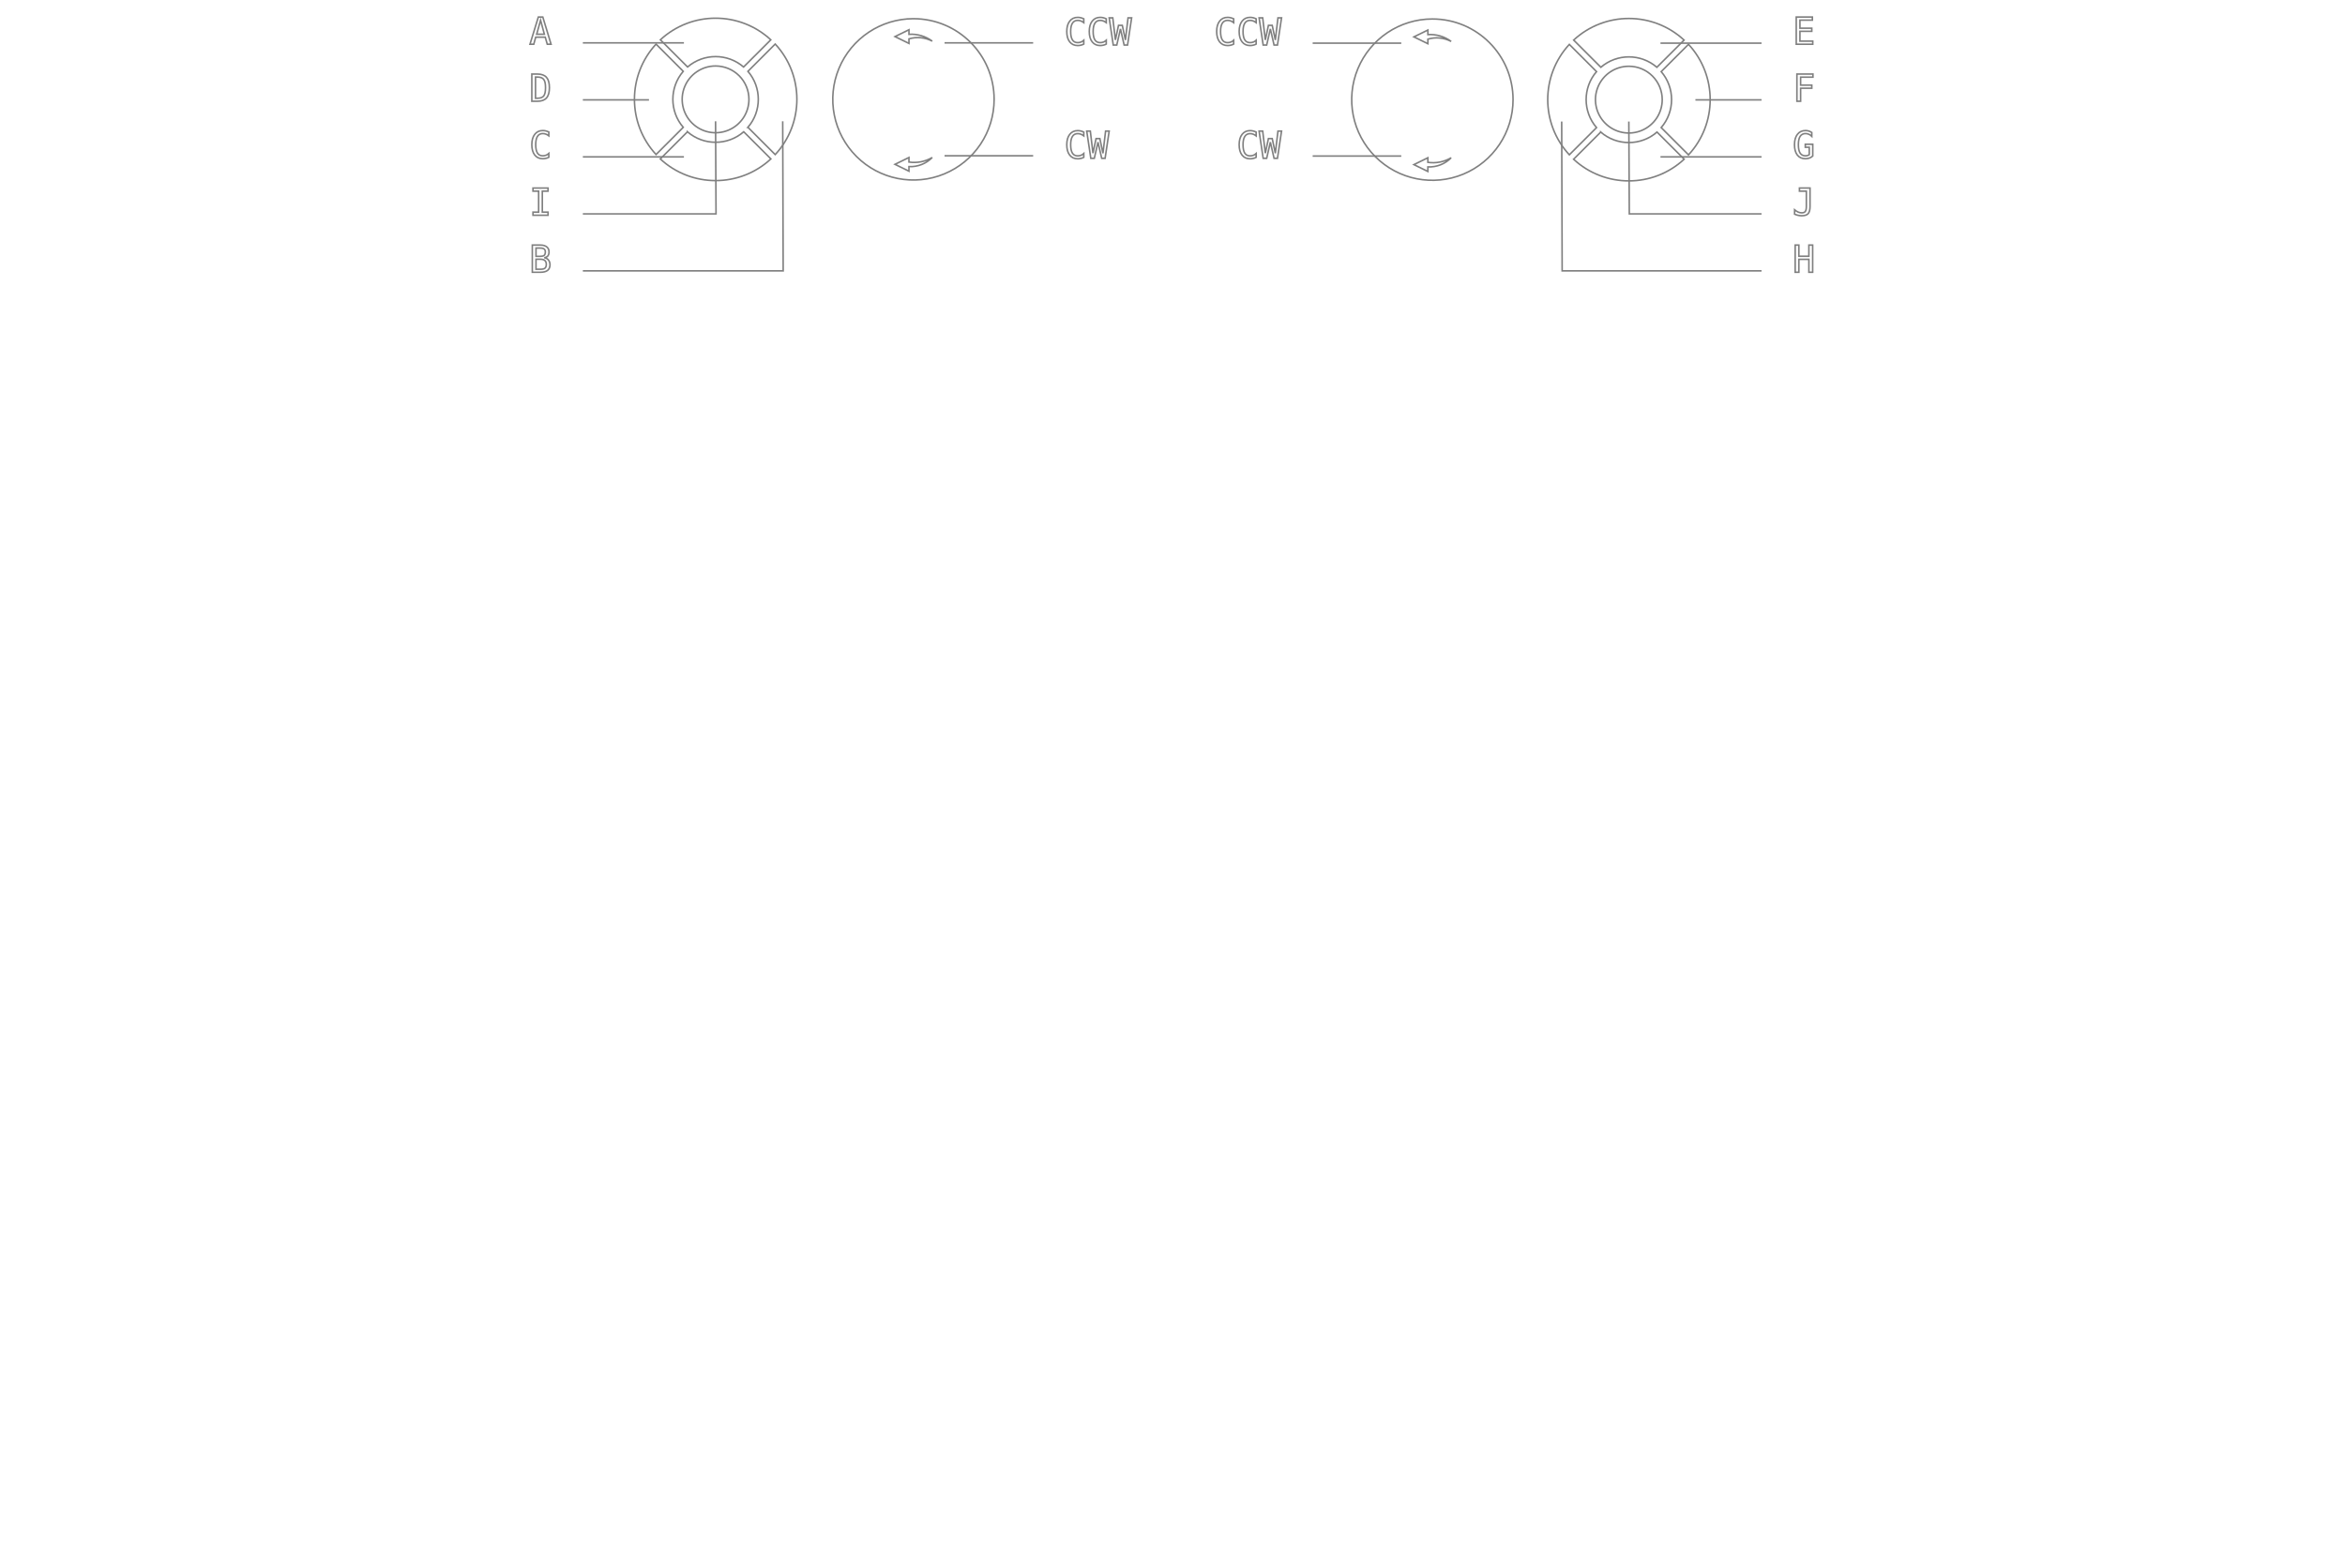
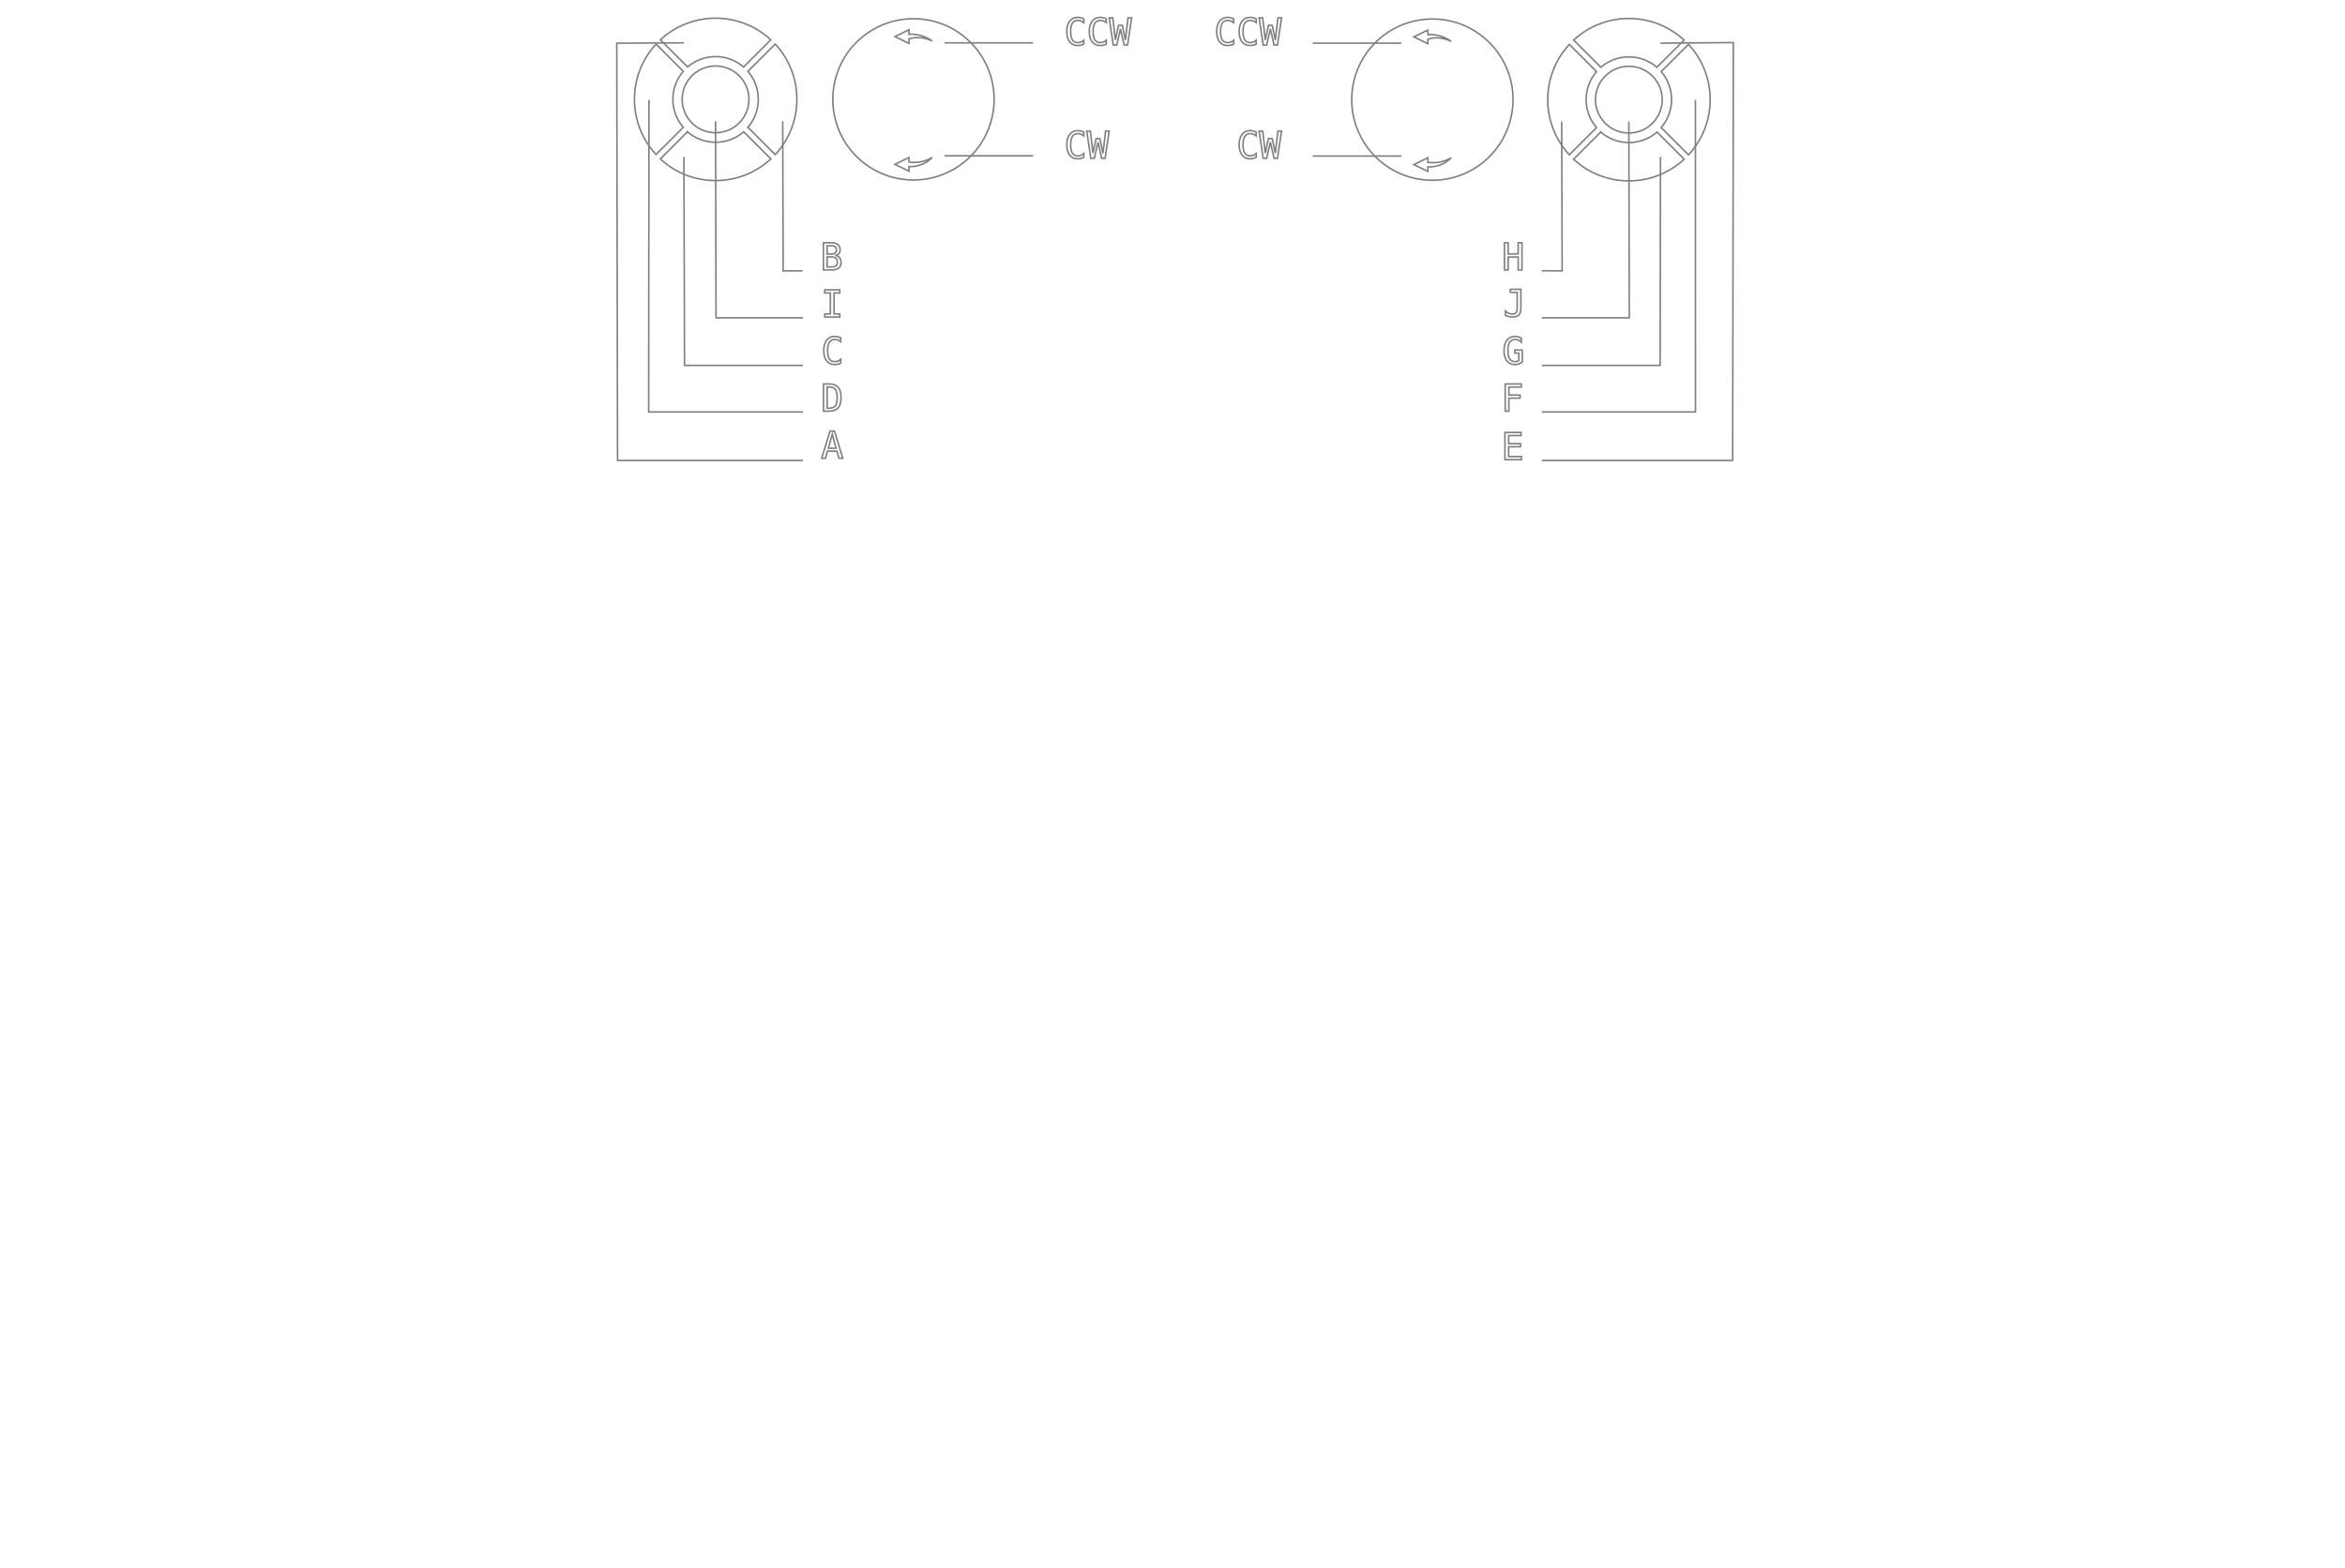
<svg xmlns="http://www.w3.org/2000/svg" width="377mm" height="252mm" viewBox="0 0 377 252" version="1.1" id="intuos-pro-l-ptk870" style="fill:none;stroke:#7f7f7f;stroke-width:0.25;font-size:6;font-family:monospace">
-   <g id="g1">
-     <path id="ButtonA" class="Button A" d="M 123.918 6.4 C 118.908 1.769 111.18 1.768 106.168 6.397 L 110.541 10.77 C 113.131 8.546 116.957 8.547 119.546 10.773 Z" />
-     <path id="LeaderA" class="Leader A" d="M 93.705 6.893 L 109.952 6.893" />
-     <text id="LabelA" class="Label A" x="88.705" y="7.112" style="text-anchor:end;">A</text>
-   </g>
-   <g id="g2">
-     <path id="ButtonB" class="Button B" d="M 120.243 20.472 L 124.629 24.859 C 129.276 19.844 129.277 12.097 124.63 7.082 L 120.242 11.47 C 122.466 14.059 122.466 17.883 120.242 20.472 Z" />
-     <path id="LeaderB" class="Leader B" d="M 93.705 43.56 L 125.909 43.56 L 125.835 19.5" />
-     <text id="LabelB" class="Label B" x="88.705" y="43.78" style="text-anchor:end;">B</text>
-   </g>
-   <g id="g3">
-     <path id="ButtonC" class="Button C" d="M 110.519 21.193 L 106.154 25.558 C 111.17 30.205 118.918 30.203 123.932 25.555 L 119.568 21.19 C 116.972 23.441 113.116 23.442 110.519 21.192 Z" />
-     <path id="LeaderC" class="Leader C" d="M 93.705 25.226 L 109.952 25.226" />
-     <text id="LabelC" class="Label C" x="88.705" y="25.446" style="text-anchor:end;">C</text>
-   </g>
-   <g id="g4">
-     <path id="ButtonD" class="Button D" d="M 109.844 11.467 L 105.472 7.095 C 100.841 12.106 100.841 19.835 105.472 24.846 L 109.844 20.475 C 107.618 17.885 107.618 14.057 109.844 11.467 Z" />
-     <path id="LeaderD" class="Leader D" d="M 93.705 16.06 L 104.335 16.06" />
-     <text id="LabelD" class="Label D" x="88.705" y="16.279" style="text-anchor:end;">D</text>
-   </g>
-   <g id="g5">
-     <path id="ButtonI" class="Button I ModeSwitch" d="M 115.039 10.61 C 112.868 10.61 110.911 11.918 110.08 13.924 C 109.25 15.929 109.709 18.238 111.244 19.773 C 112.779 21.308 115.088 21.767 117.093 20.936 C 119.099 20.106 120.407 18.148 120.407 15.978 C 120.407 14.554 119.841 13.189 118.835 12.182 C 117.828 11.176 116.463 10.61 115.039 10.61 Z" />
-     <path id="LeaderI" class="Leader I ModeSwitch" d="M 93.705 34.393 L 115.113 34.393 L 115.039 19.5" />
-     <text id="LabelI" class="Label I ModeSwitch" x="88.705" y="34.613" style="text-anchor:end;">I</text>
-   </g>
+   <defs id="defs1" />
+   <path id="ButtonA" class="Button A" d="m 123.918,6.4 c -5.01,-4.631 -12.738,-4.632 -17.75,-0.003 l 4.373,4.372 c 2.59,-2.224 6.416,-2.223 9.005,0.003 z" />
+   <path id="LeaderA" class="Leader A" d="m 129.096,74.037 -29.816,0 L 99.157,6.944 109.952,6.893" />
+   <text id="LabelA" class="Label A" x="135.606" y="73.688" style="text-anchor:end">A</text>
+   <path id="ButtonB" class="Button B" d="m 120.243,20.472 4.386,4.387 c 4.647,-5.014 4.648,-12.762 10e-4,-17.777 l -4.388,4.388 c 2.224,2.589 2.224,6.413 0,9.002 z" />
+   <path id="LeaderB" class="Leader B" d="m 129.023,43.56 -3.114,0 L 125.835,19.5" />
+   <text id="LabelB" class="Label B" x="135.503" y="43.411" style="text-anchor:end">B</text>
+   <path id="ButtonC" class="Button C" d="m 110.519,21.193 -4.365,4.365 c 5.016,4.647 12.764,4.645 17.778,-0.003 l -4.364,-4.365 c -2.596,2.251 -6.452,2.251 -9.049,0.002 z" />
+   <path id="LeaderC" class="Leader C" d="M 129.096,58.756 H 110.048 L 109.952,25.226" />
+   <text id="LabelC" class="Label C" x="135.636" y="58.546" style="text-anchor:end">C</text>
+   <path id="ButtonD" class="Button D" d="m 109.844,11.467 -4.372,-4.372 c -4.631,5.011 -4.631,12.74 0,17.751 l 4.372,-4.371 c -2.226,-2.59 -2.226,-6.418 0,-9.008 z" />
+   <path id="LeaderD" class="Leader D" d="M 129.096,66.243 H 104.286 L 104.335,16.06" />
+   <text id="LabelD" class="Label D" x="135.591" y="66.118" style="text-anchor:end">D</text>
+   <path id="ButtonI" class="Button I ModeSwitch" d="m 115.039,10.61 c -2.171,0 -4.128,1.308 -4.959,3.313 -0.83,2.006 -0.371,4.314 1.164,5.849 1.535,1.535 3.844,1.994 5.849,1.163 2.006,-0.831 3.314,-2.788 3.314,-4.959 0,-1.424 -0.566,-2.789 -1.572,-3.795 -1.007,-1.007 -2.372,-1.572 -3.796,-1.572 z" />
+   <path id="LeaderI" class="Leader I ModeSwitch" d="M 129.096,51.105 H 115.113 L 115.039,19.5" />
+   <text id="LabelI" class="Label I ModeSwitch" x="135.608" y="50.98" style="text-anchor:end">I</text>
  <g id="g7">
    <path id="DialCCW" class="DialCCW Button" d="M 143.885 5.883 L 146.132 4.783 L 146.132 5.517 C 147.475 5.432 148.804 5.823 149.877 6.617 C 148.73 6.008 147.38 5.876 146.132 6.25 L 146.132 6.984 Z" />
    <path id="LeaderDialCCW" class="DialCCW Dial Leader" d="M 151.853 6.893 L 166.099 6.893" />
    <text id="LabelDialCCW" class="DialCCW Dial Label" x="171.099" y="7.245" style="text-anchor:start;">CCW</text>
    <path id="DialCW" class="DialCW Button" d="M 143.883 26.425 L 146.13 25.325 L 146.13 26.059 C 147.428 26.25 148.753 25.991 149.875 25.325 C 148.902 26.322 147.537 26.857 146.13 26.792 L 146.13 27.526 Z" />
    <path id="LeaderDialCW" class="DialCW Dial Leader" d="M 151.853 25.048 L 166.099 25.048" />
    <text id="LabelDialCW" class="DialCW Dial Label" x="171.099" y="25.457" style="text-anchor:start;">CW</text>
    <path id="Dial" class="Dial TouchDial" d="M 146.854 3.008 C 141.607 3.008 136.878 6.168 134.87 11.014 C 132.863 15.861 133.972 21.439 137.682 25.149 C 141.391 28.858 146.97 29.968 151.817 27.96 C 156.664 25.953 159.824 21.223 159.824 15.977 C 159.824 8.814 154.017 3.008 146.854 3.008 Z" />
  </g>
-   <g id="g11">
-     <path id="ButtonE" class="Button E" d="M 270.744 6.446 C 265.734 1.815 258.006 1.814 252.994 6.443 L 257.367 10.816 C 259.957 8.592 263.783 8.593 266.372 10.819 Z" />
-     <path id="LeaderE" class="Leader E" d="M 283.198 6.939 L 266.952 6.939" />
-     <text id="LabelE" class="Label E" x="288.198" y="7.112" style="text-anchor:start;">E</text>
-   </g>
-   <g id="g12">
-     <path id="ButtonF" class="Button F" d="M 267.068 20.518 L 271.455 24.904 C 276.102 19.89 276.103 12.142 271.456 7.127 L 267.068 11.515 C 269.291 14.104 269.291 17.929 267.068 20.518 Z" />
-     <path id="LeaderF" class="Leader F" d="M 283.198 16.06 L 272.569 16.06" />
-     <text id="LabelF" class="Label F" x="288.198" y="16.279" style="text-anchor:start;">F</text>
-   </g>
-   <g id="g13">
-     <path id="ButtonG" class="Button G" d="M 257.345 21.239 L 252.98 25.604 C 257.996 30.251 265.744 30.249 270.758 25.601 L 266.394 21.236 C 263.797 23.487 259.942 23.487 257.345 21.238 Z" />
-     <path id="LeaderG" class="Leader G" d="M 283.198 25.226 L 266.952 25.226" />
-     <text id="LabelG" class="Label G" x="288.198" y="25.446" style="text-anchor:start;">G</text>
-   </g>
-   <g id="g14">
-     <path id="ButtonH" class="Button H" d="M 256.67 11.513 L 252.297 7.14 C 247.667 12.152 247.667 19.881 252.298 24.892 L 256.67 20.52 C 254.443 17.93 254.443 14.103 256.67 11.513 Z" />
-     <path id="LeaderH" class="Leader H" d="M 283.198 43.56 L 251.143 43.56 L 251.069 19.546" />
-     <text id="LabelH" class="Label H" x="288.198" y="43.78" style="text-anchor:start;">H</text>
-   </g>
-   <g id="g15">
-     <path id="ButtonJ" class="Button J ModeSwitch" d="M 261.865 10.656 C 259.694 10.656 257.737 11.963 256.906 13.969 C 256.075 15.975 256.535 18.284 258.07 19.819 C 259.605 21.354 261.914 21.813 263.919 20.982 C 265.925 20.151 267.233 18.194 267.233 16.023 C 267.233 14.6 266.667 13.235 265.661 12.228 C 264.654 11.221 263.289 10.656 261.865 10.656 Z" />
-     <path id="LeaderJ" class="Leader J ModeSwitch" d="M 283.198 34.393 L 261.939 34.393 L 261.865 19.546" />
-     <text id="LabelJ" class="Label J ModeSwitch" x="288.198" y="34.613" style="text-anchor:start;">J</text>
-   </g>
+   <path id="ButtonE" class="Button E" d="m 270.744,6.446 c -5.01,-4.631 -12.738,-4.632 -17.75,-0.003 l 4.373,4.372 c 2.59,-2.224 6.416,-2.223 9.005,0.003 z" />
+   <path id="LeaderE" class="Leader E" d="m 247.876,74.037 30.679,0 0.115,-67.186 L 266.952,6.939" />
+   <path id="ButtonF" class="Button F" d="m 267.068,20.518 4.387,4.387 c 4.647,-5.014 4.648,-12.762 0.001,-17.777 l -4.388,4.388 c 2.223,2.589 2.223,6.413 0,9.002 z" />
+   <path id="LeaderF" class="Leader F" d="m 247.876,66.243 24.699,0 -0.006,-50.184" />
+   <path id="ButtonG" class="Button G" d="m 257.345,21.239 -4.365,4.365 c 5.016,4.647 12.764,4.645 17.778,-0.003 l -4.364,-4.365 c -2.597,2.251 -6.452,2.251 -9.049,0.002 z" />
+   <path id="LeaderG" class="Leader G" d="m 247.876,58.756 19.023,0 0.053,-33.53" />
+   <path id="ButtonH" class="Button H" d="m 256.67,11.513 -4.373,-4.372 c -4.63,5.011 -4.63,12.74 0.001,17.751 l 4.372,-4.371 c -2.227,-2.59 -2.227,-6.418 0,-9.008 z" />
+   <path id="LeaderH" class="Leader H" d="M 247.876,43.536 251.143,43.56 251.069,19.546" />
+   <path id="ButtonJ" class="Button J ModeSwitch" d="m 261.865,10.656 c -2.171,0 -4.128,1.308 -4.959,3.313 -0.831,2.006 -0.371,4.314 1.164,5.849 1.535,1.535 3.844,1.994 5.849,1.163 2.006,-0.831 3.314,-2.788 3.314,-4.959 0,-1.424 -0.566,-2.789 -1.572,-3.795 -1.007,-1.007 -2.372,-1.572 -3.796,-1.572 z" />
+   <path id="LeaderJ" class="Leader J ModeSwitch" d="m 247.876,51.105 14.063,0 L 261.865,19.546" />
+   <text id="LabelE" class="Label E" x="241.369" y="73.912" style="text-anchor:start">E</text>
+   <text id="LabelF" class="Label F" x="241.302" y="66.118" style="text-anchor:start">F</text>
+   <text id="LabelG" class="Label G" x="241.505" y="58.546" style="text-anchor:start">G</text>
+   <text id="LabelH" class="Label H" x="241.466" y="43.411" style="text-anchor:start">H</text>
+   <text id="LabelJ" class="Label J ModeSwitch" x="241.712" y="50.895" style="text-anchor:start">J</text>
  <g id="g17">
    <path id="Dial2CCW" class="Dial2CCW Dial2 Button" d="M 227.31 5.929 L 229.557 4.829 L 229.557 5.562 C 230.9 5.478 232.229 5.869 233.302 6.663 C 232.155 6.054 230.805 5.922 229.557 6.296 L 229.557 7.03 Z" />
    <path id="LeaderDial2CCW" class="Dial2CCW Dial2 Leader" d="M 225.28 6.939 L 211.034 6.939" />
    <text id="LabelDial2CCW" class="Dial2CCW Dial2 Label" x="206.034" y="7.245" style="text-anchor:end;">CCW</text>
    <path id="Dial2CW" class="Dial2CW Button" d="M 227.308 26.471 L 229.555 25.371 L 229.555 26.104 C 230.853 26.296 232.178 26.036 233.3 25.371 C 232.327 26.367 230.962 26.902 229.555 26.838 L 229.555 27.572 Z" />
    <path id="LeaderDial2CW" class="Dial2CW Dial2 Leader" d="M 225.28 25.093 L 211.034 25.093" />
    <text id="LabelDial2CW" class="Dial2CW Dial2 Label" x="206.034" y="25.457" style="text-anchor:end;">CW</text>
    <path id="Dial2" class="Dial2 TouchDial" d="M 230.279 3.053 C 225.033 3.053 220.304 6.213 218.296 11.06 C 216.289 15.906 217.398 21.485 221.108 25.194 C 224.817 28.904 230.396 30.013 235.242 28.006 C 240.089 25.998 243.249 21.269 243.249 16.023 C 243.249 8.86 237.442 3.053 230.279 3.053 Z" />
  </g>
</svg>
